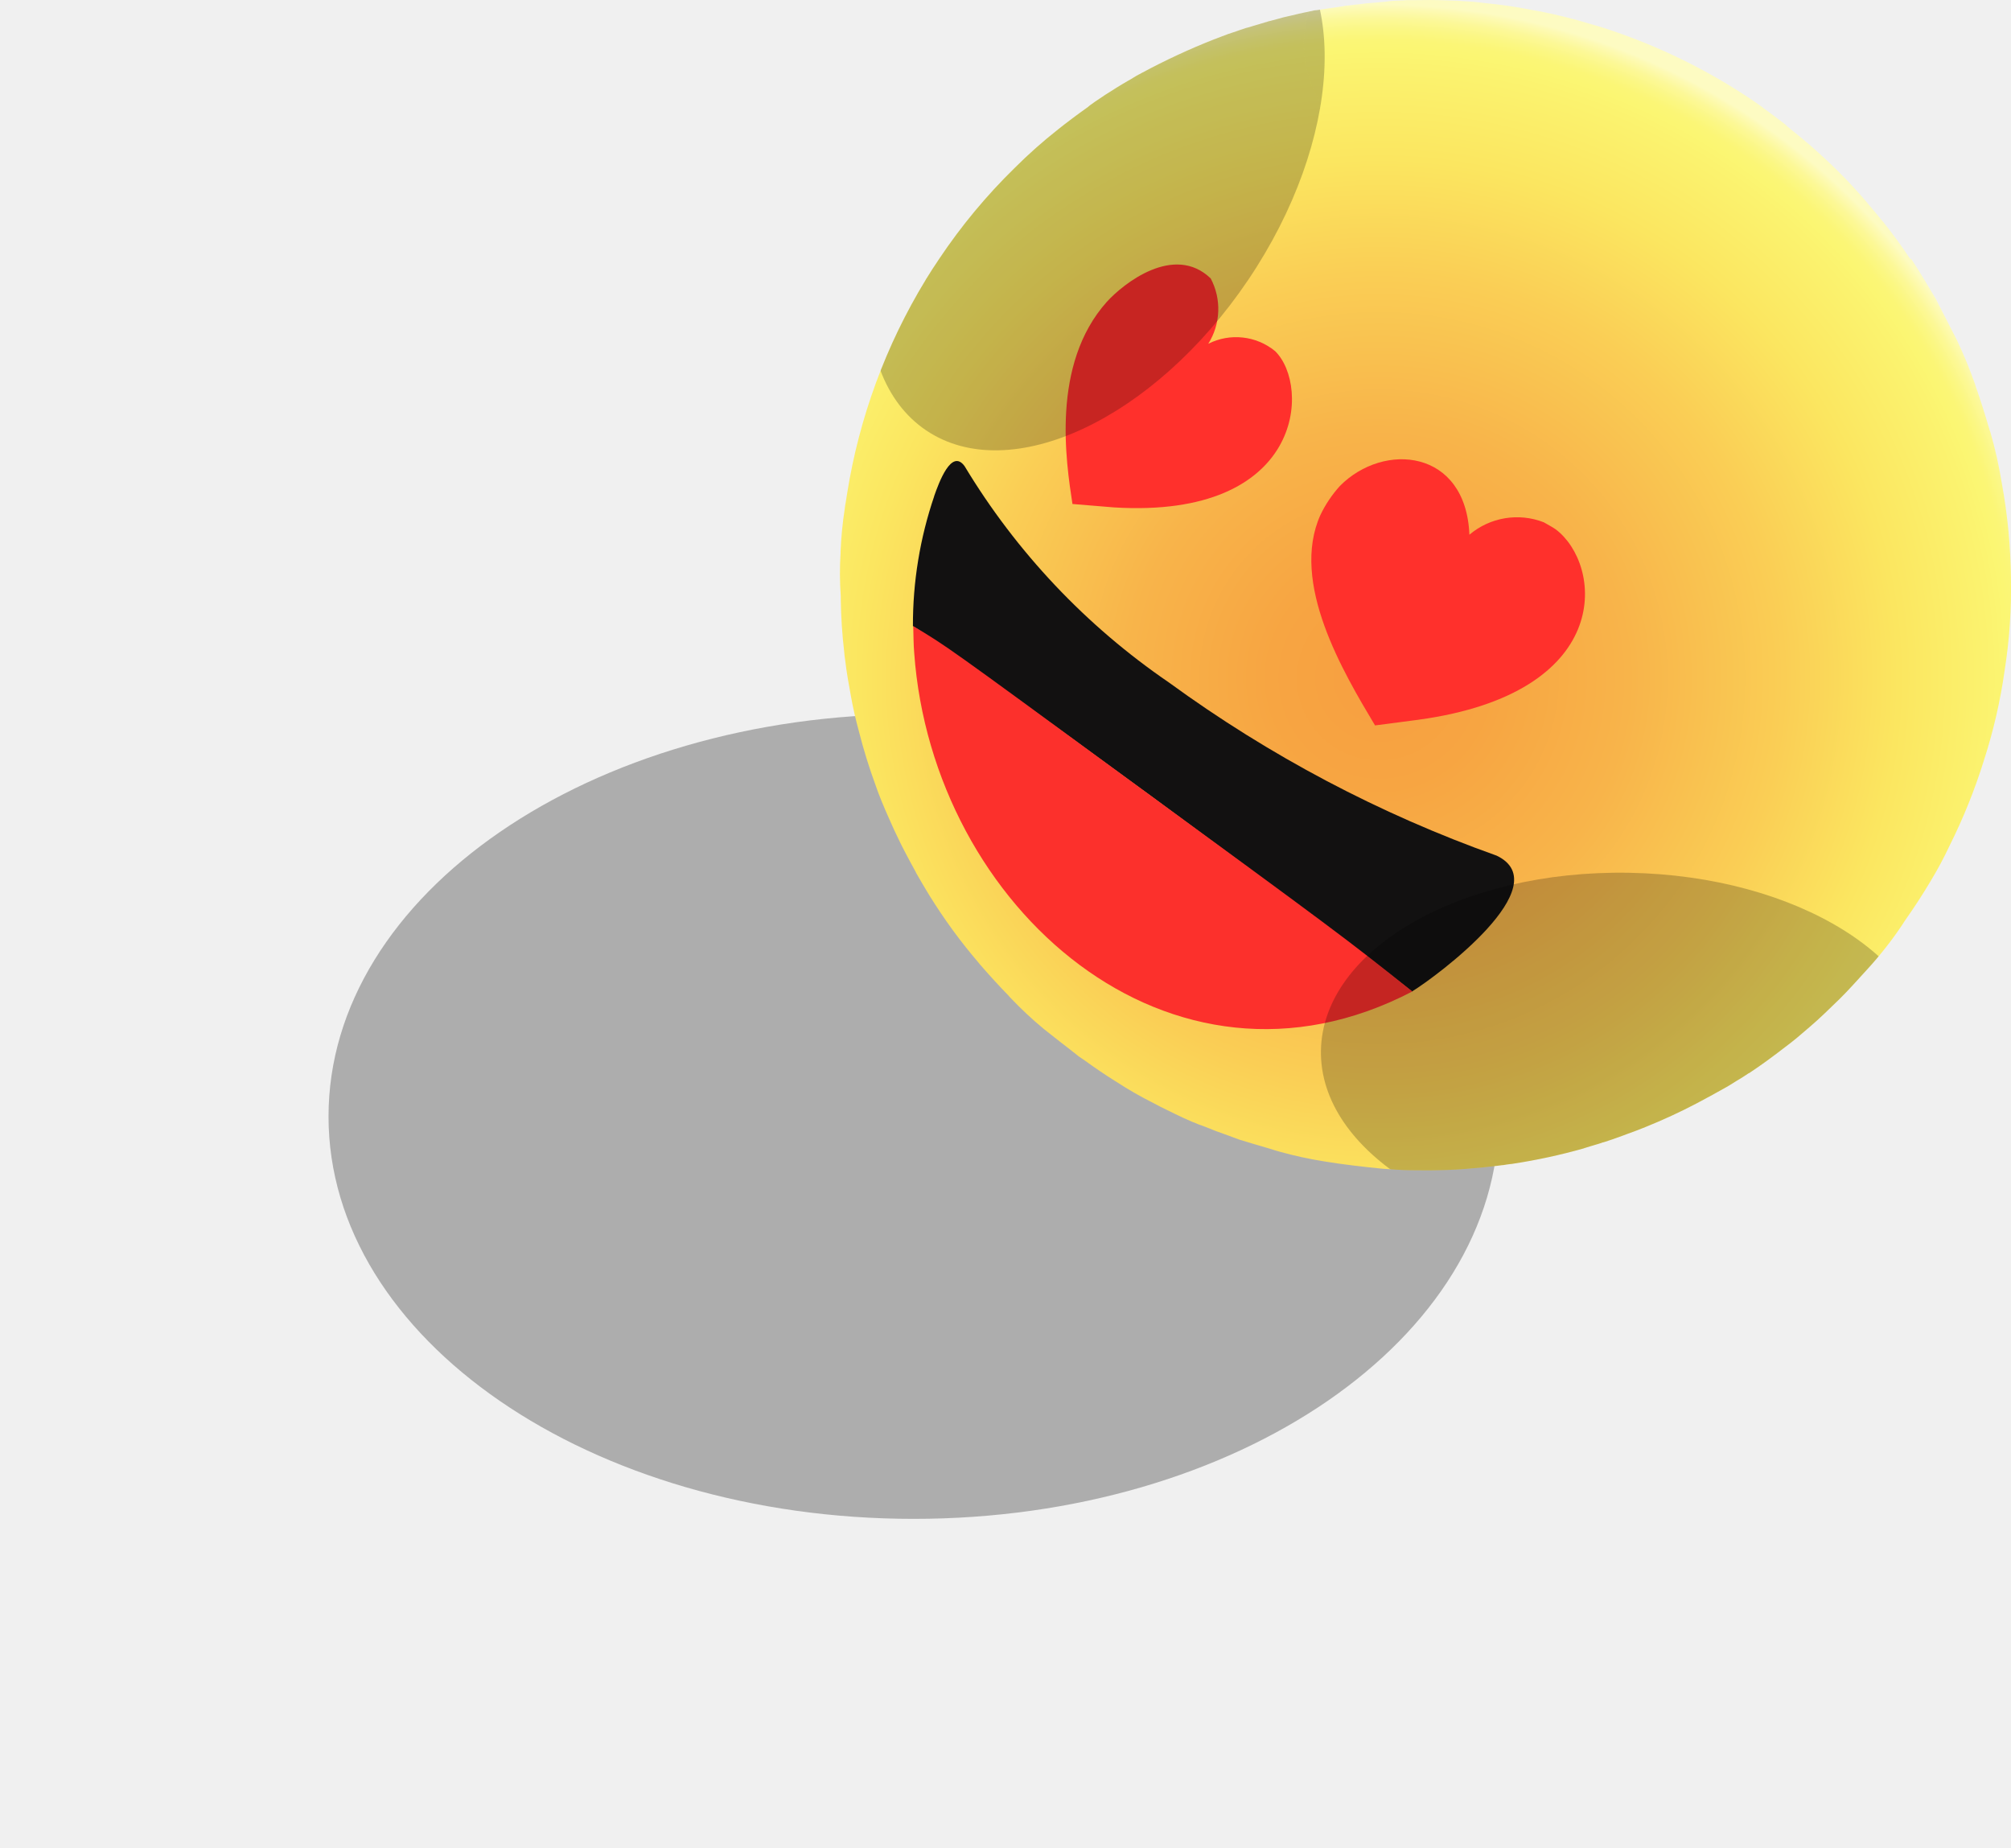
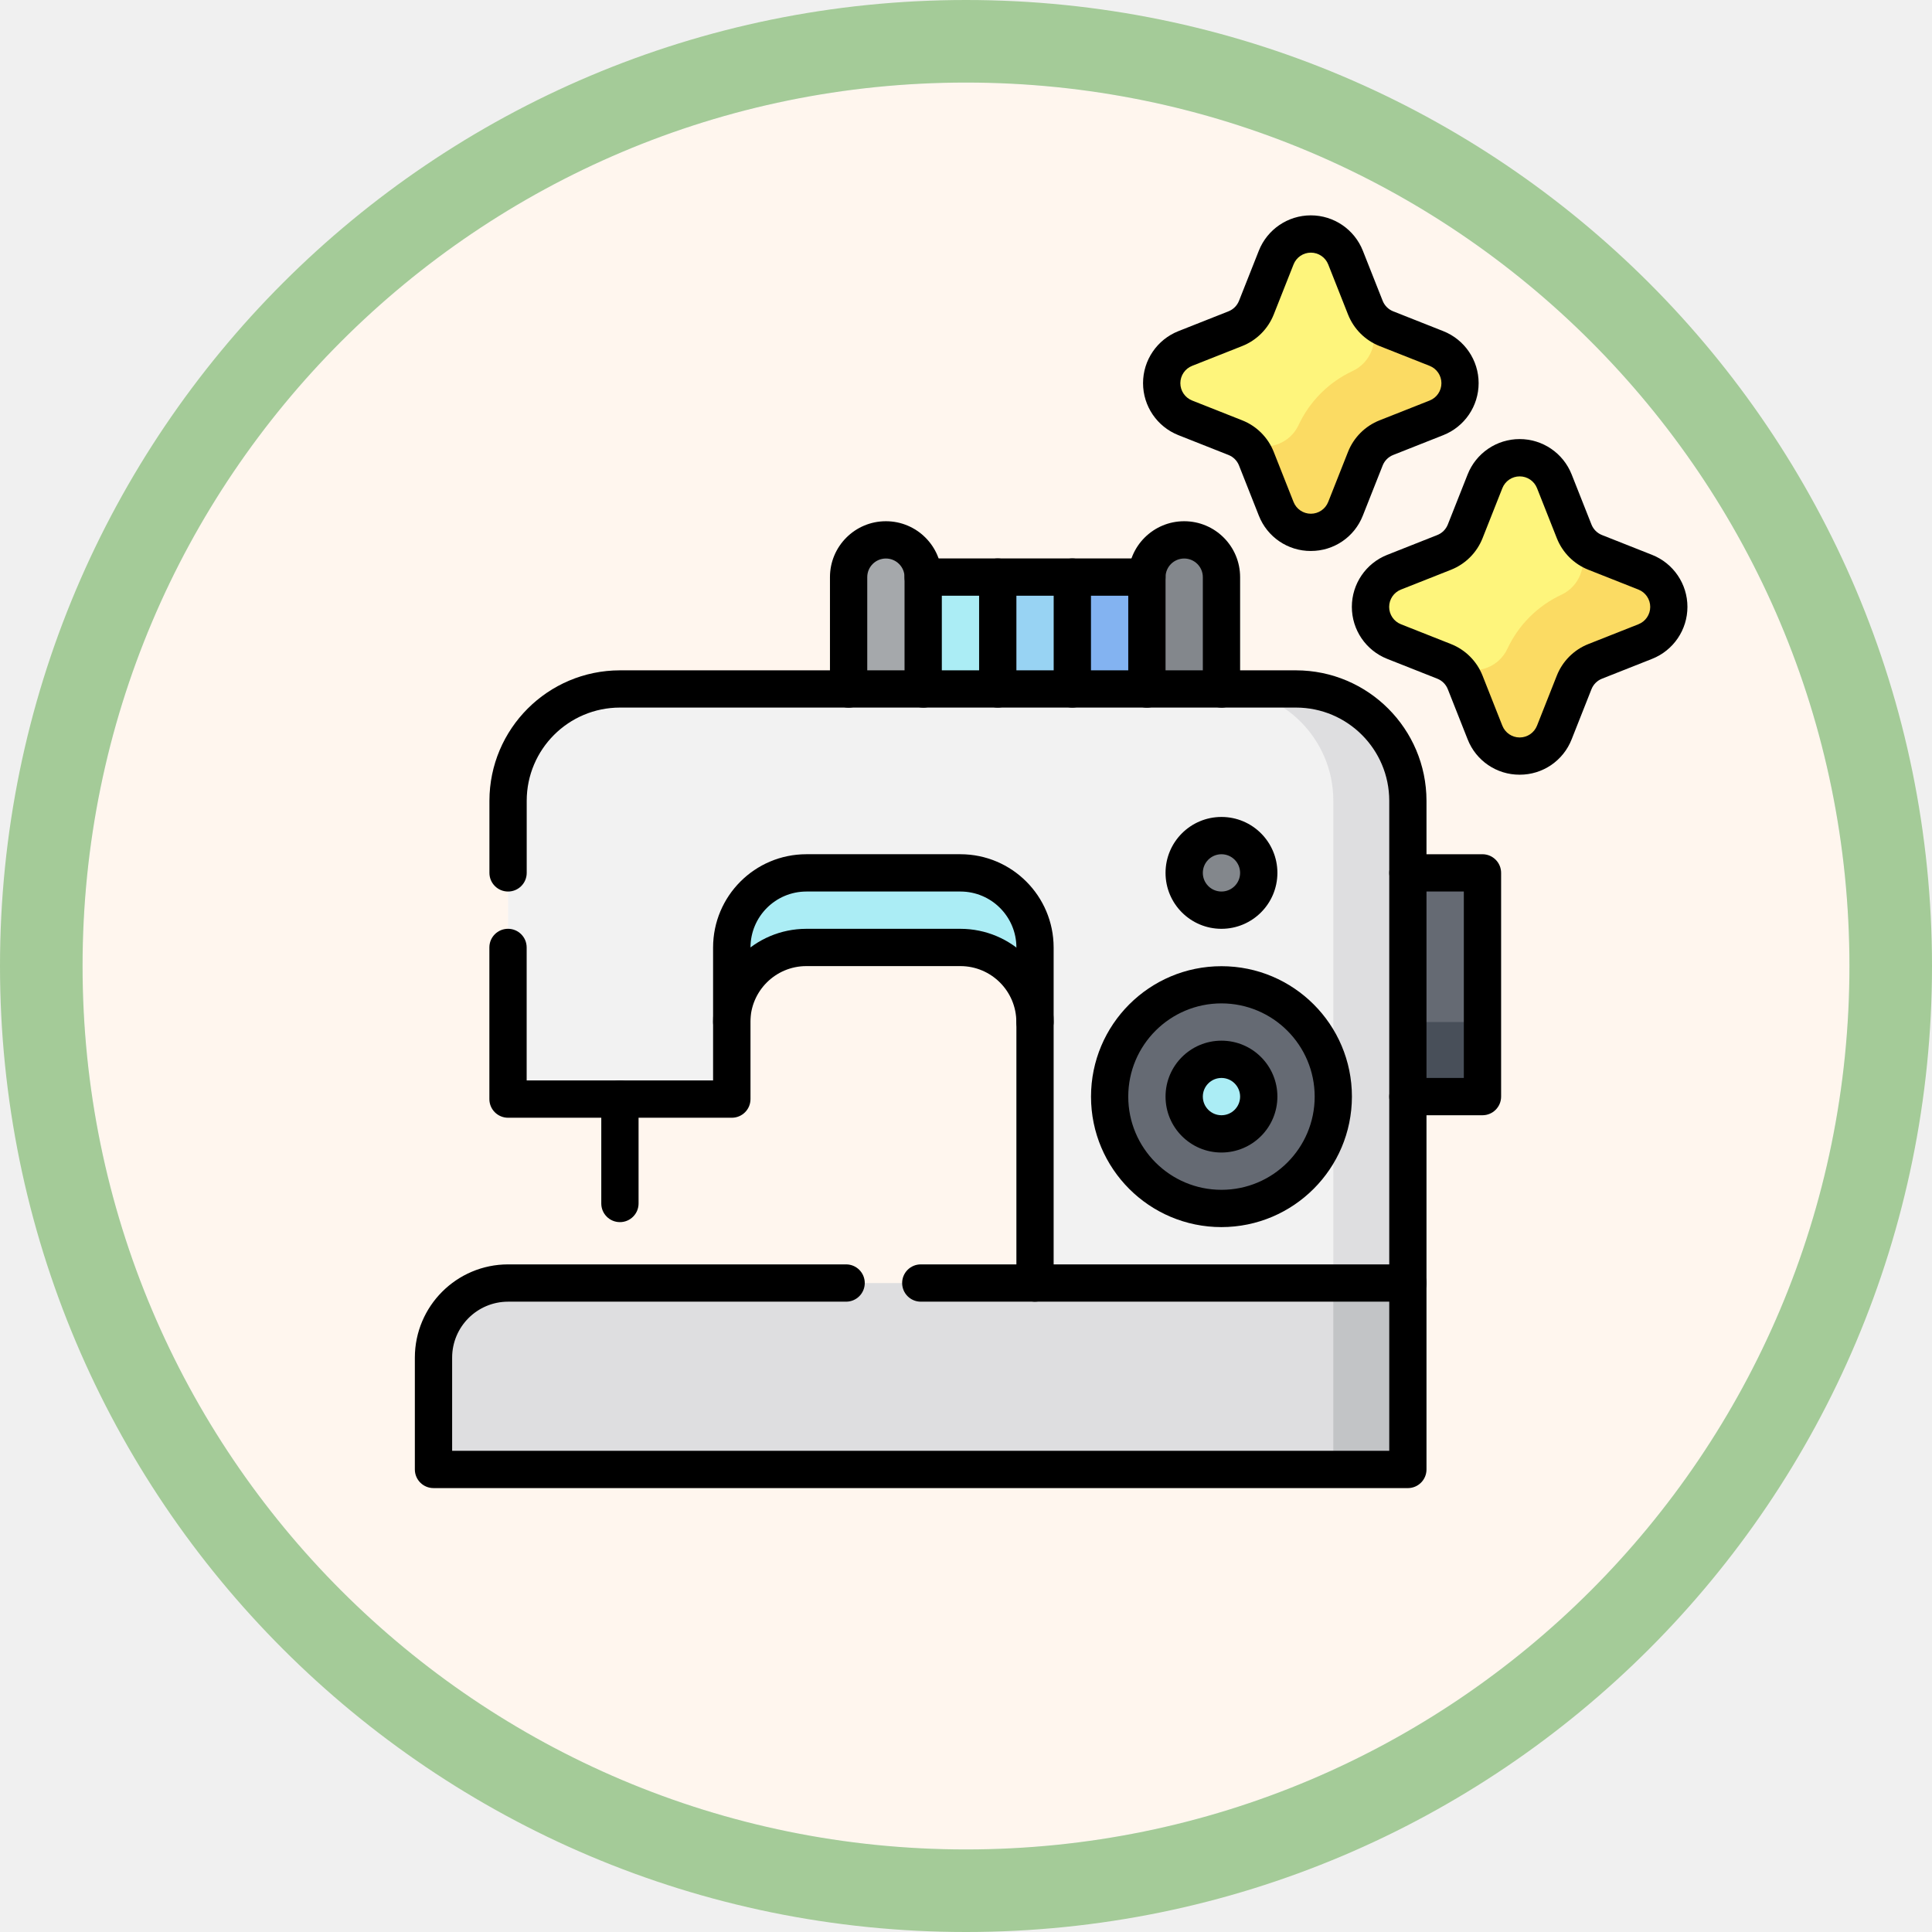
- <svg xmlns="http://www.w3.org/2000/svg" xmlns:xlink="http://www.w3.org/1999/xlink" width="82.478" height="75.758" viewBox="0 0 82.478 75.758">
+ <svg xmlns="http://www.w3.org/2000/svg" width="117" height="117" viewBox="0 0 117 117">
  <defs>
-     <radialGradient id="radial-gradient" cx="0.471" cy="0.58" r="0.575" gradientTransform="matrix(-0.999, -0.004, -0.004, 1, 0.933, 0.001)" gradientUnits="objectBoundingBox">
-       <stop offset="0" stop-color="#f79f40" />
-       <stop offset="0.163" stop-color="#f7a542" />
-       <stop offset="0.371" stop-color="#f8b44a" />
-       <stop offset="0.601" stop-color="#face55" />
-       <stop offset="0.771" stop-color="#fbe660" />
-       <stop offset="0.91" stop-color="#fbf36f" />
-       <stop offset="0.932" stop-color="#fbf672" />
-       <stop offset="0.947" stop-color="#fbf676" />
-       <stop offset="0.962" stop-color="#fbf783" />
-       <stop offset="0.978" stop-color="#fcf897" />
-       <stop offset="0.994" stop-color="#fdfab4" />
-       <stop offset="1" stop-color="#fdfbc2" />
-     </radialGradient>
    <clipPath id="clip-path">
-       <path id="Trazado_116496" data-name="Trazado 116496" d="M52.65,29.84v-.06c0-.11-.03-.77-.15-1.75-.01-.09-.02-.17-.03-.26-.02-.12-.04-.25-.06-.38a23.894,23.894,0,0,0-3.15-8.77c0-.01-.01-.01-.01-.02-.17-.29-.35-.57-.54-.85h0a23.353,23.353,0,0,0-3.06-3.74,20.449,20.449,0,0,0-1.77-1.6c-.39-.32-.78-.62-1.19-.91a.265.265,0,0,1-.06-.05l-.05-.04-.21-.15c-.26-.18-.55-.37-.86-.57h0c-.01-.01-.02-.01-.03-.02-.15-.09-.3-.19-.47-.28-.07-.04-.15-.09-.22-.13s-.12-.07-.19-.11a1.092,1.092,0,0,0-.15-.08,25.413,25.413,0,0,0-2.93-1.4c-.26-.11-.47-.18-.58-.23l-.18-.07-.18-.07c-.01,0-.02-.01-.03-.01l-.04-.01-.3-.1-.04-.01c-.01,0-.03-.01-.04-.01l-.2-.07a2.759,2.759,0,0,0-.27-.08l-.23-.07c-.04-.01-.09-.03-.13-.04-.01,0-.03-.01-.04-.01s-.03-.01-.05-.01a.636.636,0,0,1-.07-.02l-.26-.07-.22-.06c-.07-.02-.14-.03-.21-.05h-.01l-.13-.03-.25-.06-.18-.04a2.049,2.049,0,0,0-.24-.05c-.01,0-.03-.01-.04-.01-.06-.01-.12-.03-.18-.04l-.11-.02-.13-.03h-.02l-.04-.01c-.02,0-.05-.01-.07-.01a1.766,1.766,0,0,1-.2-.04.6.6,0,0,0-.12-.02h0a2.068,2.068,0,0,1-.22-.04l-.19-.03c-.03-.01-.07-.01-.11-.02a.985.985,0,0,0-.17-.02,1,1,0,0,0-.16-.02l-.27-.03-.25-.03c-.03,0-.05-.01-.08-.01h-.02a1.641,1.641,0,0,0-.23-.02l-.34-.03c-.08-.01-.16-.01-.23-.02-.09-.01-.17-.01-.26-.02s-.18-.01-.27-.02A.97.97,0,0,1,29.76,7h-.37c-.48-.01-.96-.01-1.45,0-.11,0-.21,0-.31.01s-.22.01-.32.02c-.07,0-.13.01-.19.01-.16.01-.31.02-.46.04-.05,0-.11.01-.16.01-.22.02-.43.04-.64.07-.1.01-.2.02-.3.04h-.01c-.02,0-.04.01-.06.01q-.24.03-.45.06c-.11.02-.23.04-.34.05-.26.04-.47.08-.61.11-.7.14-1.38.3-2.06.5-.41.11-.77.22-1.21.38a24.021,24.021,0,0,0-5.31,2.61h0c-.17.11-.33.22-.49.33a.265.265,0,0,0-.06.05c-.28.2-.56.4-.84.61a.423.423,0,0,1-.07.05l-.02.02-.02.02c-.01.01-.02.02-.03.02s-.02.01-.03.02c-.08.06-.15.12-.23.18-.15.12-.3.24-.44.36-.08.07-.16.13-.24.2-.16.14-.32.27-.46.4l-.02.02-.02.02c-.03.03-.07.06-.1.09-.75.69-1.21,1.19-1.24,1.22-.23.25-.46.51-.69.77-.16.19-.33.38-.5.59-.01.01-.02.03-.04.04l-.03.03c-.34.42-.69.89-1.08,1.46l-.01.01-.01.01c-.01.01-.01.02-.02.02-.18.26-.36.55-.54.86-.16.26-.32.52-.46.75l-.46.88c-.15.29-.29.56-.42.82a16.758,16.758,0,0,0-.76,1.82h0v.01c-.22.6-.42,1.23-.6,1.84l-.01.02a.037.037,0,0,1-.01.03,17.968,17.968,0,0,0-.5,2.13,23.506,23.506,0,0,0-.17,7.66,22.794,22.794,0,0,0,.82,3.68,23.944,23.944,0,0,0,1.38,3.51,15.311,15.311,0,0,0,.75,1.42c.32.56.68,1.11,1.06,1.66.04.07.09.13.13.2a16,16,0,0,0,1.39,1.8c.34.37.78.88,1.14,1.24s.83.82,1.22,1.15h0c.42.37.6.53.99.83q.72.585,1.47,1.08h.01c.16.11.32.22.49.32.19.12.38.24.55.34.09.05.22.13.36.21a.573.573,0,0,1,.07.04c.15.09.33.18.52.29.04.02.09.05.13.07a22.789,22.789,0,0,0,2.12,1c.18.07.42.17.7.28l.24.09.42.15.3.1.11.03c.01,0,.01,0,.02.01l.16.05a2.759,2.759,0,0,0,.27.08l.26.08c.01,0,.02,0,.02.01a22.1,22.1,0,0,0,2.96.66l.09.01c.08.01.17.03.27.04h.03l.23.03.53.06c.24.03.56.05.79.07s.49.03.74.04h.02c.13.01.25.01.37.01.33.01.77,0,1.1.01s.79-.03,1.13-.05c.72-.06,1.68-.17,2.39-.28a18.747,18.747,0,0,0,1.84-.38c.14-.04.28-.08.43-.12.43-.12.87-.25,1.24-.36l.43-.16c.35-.12.69-.25,1.03-.38l.17-.06c.4-.15.89-.38,1.32-.59.19-.09.37-.18.55-.28a15.71,15.71,0,0,0,1.56-.88c.02-.01.03-.02.05-.03.41-.26.82-.52,1.22-.81.09-.06.18-.12.26-.17l.44-.34c.12-.09.23-.18.35-.27l.66-.52a14.289,14.289,0,0,0,1.37-1.26l.03-.03.07-.07c.35-.35.74-.77,1.2-1.29a.138.138,0,0,0,.03-.04h0a20.958,20.958,0,0,0,2.02-2.71c.01-.01.01-.02.02-.03.19-.3.38-.61.57-.95v-.01h0c.08-.14.16-.29.24-.44.11-.2.22-.41.31-.59l.09-.18c.16-.32.31-.65.47-.99.21-.47.41-.94.56-1.36h0c.26-.7.5-1.44.71-2.23.13-.48.25-.96.33-1.41.1-.48.18-.98.25-1.5.02-.12.03-.23.05-.34.08-.69.14-1.41.16-2.14v-.13C52.68,31.04,52.68,30.45,52.65,29.84Z" transform="translate(-4.654 -6.992)" />
-     </clipPath>
-     <linearGradient id="linear-gradient" x1="-0.166" y1="-323.933" x2="-1.166" y2="-323.933" gradientUnits="objectBoundingBox">
-       <stop offset="0" stop-color="#19b79c" />
-       <stop offset="0.405" stop-color="#1dbb9e" />
-       <stop offset="0.825" stop-color="#2ac8a3" />
-       <stop offset="0.997" stop-color="#31cfa6" />
-     </linearGradient>
-     <linearGradient id="linear-gradient-2" x1="-2.106" y1="-363.238" x2="-3.08" y2="-363.238" xlink:href="#linear-gradient" />
-     <clipPath id="clip-path-2">
-       <path id="Trazado_116504" data-name="Trazado 116504" d="M4.652,29.65v-.06a15.757,15.757,0,0,1,.17-1.74,2.335,2.335,0,0,1,.04-.26c.02-.12.04-.25.06-.38a24.088,24.088,0,0,1,3.22-8.75c0-.01.01-.01.01-.02.18-.29.36-.57.55-.85h0a23.39,23.39,0,0,1,3.09-3.72,20.134,20.134,0,0,1,1.78-1.58q.585-.465,1.2-.9a.265.265,0,0,0,.06-.05l.05-.04.21-.15c.26-.18.55-.37.86-.56h0c.01-.01.02-.01.03-.02.15-.09.31-.19.47-.28a2.53,2.53,0,0,0,.22-.13c.06-.04.12-.07.19-.11.05-.03.1-.05.15-.08a27.308,27.308,0,0,1,2.95-1.37c.26-.1.47-.18.58-.22l.18-.06.18-.06c.01,0,.02-.01.03-.01l.05-.02.3-.1.04-.01c.01,0,.03-.01.04-.01l.2-.06c.08-.02.19-.06.27-.08l.23-.07a.647.647,0,0,0,.13-.04c.01,0,.03-.01.04-.01s.03-.01.05-.01a.637.637,0,0,0,.07-.02l.26-.07.22-.06c.07-.02.14-.03.21-.05h.01l.13-.03c.08-.02.18-.04.25-.06l.18-.04c.08-.02.16-.03.24-.05.01,0,.03-.01.04-.01a1.163,1.163,0,0,0,.18-.04l.11-.01.13-.02h.02l.04-.01c.02,0,.05-.01.07-.01l.2-.03c.04-.01.09-.01.13-.02h0l.22-.03.19-.03a.516.516,0,0,0,.11-.02.985.985,0,0,1,.17-.02c.06-.01.11-.01.16-.02l.27-.03.25-.03c.03,0,.05-.01.08-.01h.02c.07-.01.15-.01.23-.02l.34-.03c.08-.01.16-.01.23-.02a1.569,1.569,0,0,1,.24-.03,2.437,2.437,0,0,1,.27-.01.86.86,0,0,1,.16-.01l.15-.01h.24c.49-.01.97-.01,1.45.01.11,0,.21.01.31.01s.22.01.32.02c.07,0,.13.01.19.01.16.01.31.02.46.04.05.01.11.01.16.02.22.02.43.05.64.07.1.01.2.03.3.04h.01c.02,0,.04.01.06.01.16.02.31.05.45.07l.34.06c.26.05.47.09.6.11.69.14,1.38.31,2.06.52.41.11.76.23,1.21.39a24.178,24.178,0,0,1,5.28,2.65h0c.16.11.33.22.49.34a.265.265,0,0,1,.06.05c.28.2.56.41.83.62a.424.424,0,0,0,.07.05l.02.02.02.02.03.03c.01.01.02.01.02.02.08.06.15.12.22.18.15.12.3.24.44.36.08.07.16.14.24.2.16.14.31.28.46.41l.02.02.02.02c.03.03.07.06.1.09.75.69,1.2,1.2,1.23,1.23.23.25.46.51.68.78.16.19.32.38.49.59.01.01.02.03.04.04l.02.03c.33.42.69.89,1.07,1.47l.04.01.01.01c.01.01.01.02.02.02.17.26.36.56.54.86.16.26.31.53.45.75l.45.88c.15.29.29.56.42.82a18.431,18.431,0,0,1,.75,1.83h0v.01c.21.6.41,1.23.59,1.85l.01.02a.037.037,0,0,0,.01.03,17.59,17.59,0,0,1,.48,2.14,22.71,22.71,0,0,1,.37,3.87,21.465,21.465,0,0,1-.26,3.8,21.96,21.96,0,0,1-.85,3.68,23.286,23.286,0,0,1-1.41,3.5,15.244,15.244,0,0,1-.76,1.42c-.33.56-.69,1.11-1.07,1.65-.04.07-.09.13-.13.2a15.2,15.2,0,0,1-1.41,1.79c-.34.37-.79.88-1.15,1.23s-.84.82-1.22,1.14h0c-.43.37-.6.52-1,.82-.49.38-.98.74-1.48,1.07H41.9c-.16.11-.32.21-.49.31-.19.12-.38.24-.55.33-.09.05-.22.12-.36.2a.574.574,0,0,0-.07.04c-.15.08-.33.18-.52.28-.04.02-.09.05-.13.07a23.108,23.108,0,0,1-2.12.98c-.18.07-.42.17-.71.27l-.24.09-.42.15-.3.1-.11.03c-.01,0-.01,0-.02.01l-.16.05c-.08.02-.19.06-.27.08l-.26.08c-.01,0-.02,0-.02.01a23.962,23.962,0,0,1-2.96.64l-.09.01c-.08.01-.17.02-.27.04H31.8l-.23.03-.53.06c-.24.02-.56.05-.79.07s-.49.03-.74.04h-.02c-.13,0-.25.01-.37.01-.33.01-.77,0-1.1,0s-.79-.04-1.13-.06c-.72-.07-1.68-.18-2.39-.3a16.281,16.281,0,0,1-1.84-.4c-.14-.04-.28-.08-.43-.13-.43-.12-.87-.26-1.24-.37l-.43-.16c-.35-.12-.69-.25-1.03-.39l-.17-.06c-.4-.15-.88-.38-1.32-.6-.19-.09-.37-.18-.55-.28a15.612,15.612,0,0,1-1.55-.89.219.219,0,0,0-.05-.03c-.41-.26-.81-.53-1.21-.82-.09-.06-.17-.12-.25-.17L14,49.97c-.12-.09-.23-.18-.35-.27l-.66-.52a15.233,15.233,0,0,1-1.36-1.27l-.03-.03-.06-.07c-.34-.35-.74-.78-1.19-1.3a.138.138,0,0,1-.03-.04h0a21.889,21.889,0,0,1-2-2.73c-.01-.01-.01-.02-.02-.03-.18-.3-.37-.61-.56-.95v-.01h0c-.08-.14-.16-.29-.24-.44-.11-.21-.22-.41-.31-.59l-.09-.18c-.16-.32-.31-.65-.46-.99-.21-.47-.41-.95-.55-1.36h0a22.441,22.441,0,0,1-.69-2.23c-.13-.48-.24-.96-.32-1.41-.09-.49-.18-.98-.24-1.5-.02-.12-.03-.23-.04-.34a21.166,21.166,0,0,1-.14-2.14v-.13A13.347,13.347,0,0,1,4.652,29.65Z" transform="translate(-4.627 -6.983)" fill="url(#radial-gradient)" />
+       <rect id="Rectángulo_455015" data-name="Rectángulo 455015" width="77.067" height="77.073" fill="none" />
    </clipPath>
  </defs>
-   <g id="Grupo_157926" data-name="Grupo 157926" transform="translate(13.474)">
-     <ellipse id="Elipse_4737" data-name="Elipse 4737" cx="24" cy="16.5" rx="24" ry="16.5" transform="translate(0 29.284)" fill="#0b0b0b" opacity="0.292" style="mix-blend-mode: multiply;isolation: isolate" />
-     <path id="Trazado_116493" data-name="Trazado 116493" d="M4.652,29.65v-.06a15.757,15.757,0,0,1,.17-1.74,2.335,2.335,0,0,1,.04-.26c.02-.12.04-.25.06-.38a24.088,24.088,0,0,1,3.22-8.75c0-.01.01-.01.01-.02.18-.29.36-.57.55-.85h0a23.39,23.39,0,0,1,3.09-3.72,20.134,20.134,0,0,1,1.78-1.58q.585-.465,1.2-.9a.265.265,0,0,0,.06-.05l.05-.04.21-.15c.26-.18.55-.37.86-.56h0c.01-.01.02-.01.03-.02.15-.09.31-.19.47-.28a2.53,2.53,0,0,0,.22-.13c.06-.04.12-.07.19-.11.05-.03.1-.05.15-.08a27.308,27.308,0,0,1,2.95-1.37c.26-.1.47-.18.58-.22l.18-.06.18-.06c.01,0,.02-.01.03-.01l.05-.02.3-.1.04-.01c.01,0,.03-.01.04-.01l.2-.06c.08-.02.19-.06.27-.08l.23-.07a.647.647,0,0,0,.13-.04c.01,0,.03-.01.04-.01s.03-.01.05-.01a.637.637,0,0,0,.07-.02l.26-.07.22-.06c.07-.02.14-.03.21-.05h.01l.13-.03c.08-.02.18-.04.25-.06l.18-.04c.08-.02.16-.03.24-.05.01,0,.03-.01.04-.01a1.163,1.163,0,0,0,.18-.04l.11-.01.13-.02h.02l.04-.01c.02,0,.05-.01.07-.01l.2-.03c.04-.01.09-.01.13-.02h0l.22-.03.19-.03a.516.516,0,0,0,.11-.02.985.985,0,0,1,.17-.02c.06-.01.11-.01.16-.02l.27-.03.25-.03c.03,0,.05-.01.08-.01h.02c.07-.01.15-.01.23-.02l.34-.03c.08-.01.16-.01.23-.02a1.569,1.569,0,0,1,.24-.03,2.437,2.437,0,0,1,.27-.01.86.86,0,0,1,.16-.01l.15-.01h.24c.49-.01.97-.01,1.45.01.11,0,.21.01.31.01s.22.01.32.02c.07,0,.13.01.19.01.16.01.31.02.46.04.05.01.11.01.16.02.22.02.43.05.64.07.1.01.2.03.3.04h.01c.02,0,.04.01.06.01.16.02.31.05.45.07l.34.06c.26.05.47.09.6.11.69.14,1.38.31,2.06.52.41.11.76.23,1.21.39a24.178,24.178,0,0,1,5.28,2.65h0c.16.11.33.22.49.34a.265.265,0,0,1,.06.05c.28.2.56.41.83.62a.424.424,0,0,0,.07.05l.02.02.02.02.03.03c.01.01.02.01.02.02.08.06.15.12.22.18.15.12.3.24.44.36.08.07.16.14.24.2.16.14.31.28.46.41l.02.02.02.02c.03.03.07.06.1.09.75.69,1.2,1.2,1.23,1.23.23.25.46.51.68.78.16.19.32.38.49.59.01.01.02.03.04.04l.02.03c.33.42.69.89,1.07,1.47l.04.01.01.01c.01.01.01.02.02.02.17.26.36.56.54.86.16.26.31.53.45.75l.45.88c.15.29.29.56.42.82a18.431,18.431,0,0,1,.75,1.83h0v.01c.21.6.41,1.23.59,1.85l.01.02a.037.037,0,0,0,.01.03,17.59,17.59,0,0,1,.48,2.14,22.71,22.71,0,0,1,.37,3.87,21.465,21.465,0,0,1-.26,3.8,21.96,21.96,0,0,1-.85,3.68,23.286,23.286,0,0,1-1.41,3.5,15.244,15.244,0,0,1-.76,1.42c-.33.56-.69,1.11-1.07,1.65-.04.07-.09.13-.13.2a15.2,15.2,0,0,1-1.41,1.79c-.34.37-.79.88-1.15,1.23s-.84.82-1.22,1.14h0c-.43.37-.6.52-1,.82-.49.38-.98.74-1.48,1.07H41.9c-.16.11-.32.21-.49.31-.19.12-.38.24-.55.33-.09.05-.22.12-.36.2a.574.574,0,0,0-.07.04c-.15.08-.33.18-.52.28-.04.02-.09.05-.13.07a23.108,23.108,0,0,1-2.12.98c-.18.07-.42.17-.71.27l-.24.09-.42.15-.3.1-.11.03c-.01,0-.01,0-.02.01l-.16.05c-.08.02-.19.06-.27.08l-.26.08c-.01,0-.02,0-.02.01a23.962,23.962,0,0,1-2.96.64l-.09.01c-.08.01-.17.02-.27.04H31.8l-.23.03-.53.06c-.24.02-.56.05-.79.07s-.49.03-.74.04h-.02c-.13,0-.25.01-.37.01-.33.01-.77,0-1.1,0s-.79-.04-1.13-.06c-.72-.07-1.68-.18-2.39-.3a16.281,16.281,0,0,1-1.84-.4c-.14-.04-.28-.08-.43-.13-.43-.12-.87-.26-1.24-.37l-.43-.16c-.35-.12-.69-.25-1.03-.39l-.17-.06c-.4-.15-.88-.38-1.32-.6-.19-.09-.37-.18-.55-.28a15.612,15.612,0,0,1-1.55-.89.219.219,0,0,0-.05-.03c-.41-.26-.81-.53-1.21-.82-.09-.06-.17-.12-.25-.17L14,49.97c-.12-.09-.23-.18-.35-.27l-.66-.52a15.233,15.233,0,0,1-1.36-1.27l-.03-.03-.06-.07c-.34-.35-.74-.78-1.19-1.3a.138.138,0,0,1-.03-.04h0a21.889,21.889,0,0,1-2-2.73c-.01-.01-.01-.02-.02-.03-.18-.3-.37-.61-.56-.95v-.01h0c-.08-.14-.16-.29-.24-.44-.11-.21-.22-.41-.31-.59l-.09-.18c-.16-.32-.31-.65-.46-.99-.21-.47-.41-.95-.55-1.36h0a22.441,22.441,0,0,1-.69-2.23c-.13-.48-.24-.96-.32-1.41-.09-.49-.18-.98-.24-1.5-.02-.12-.03-.23-.04-.34a21.166,21.166,0,0,1-.14-2.14v-.13A13.347,13.347,0,0,1,4.652,29.65Z" transform="translate(16.349 -6.983)" fill="url(#radial-gradient)" />
-     <g id="Grupo_86225" data-name="Grupo 86225" transform="translate(20.955 0.009)" clip-path="url(#clip-path)">
-       <path id="Trazado_116494" data-name="Trazado 116494" d="M50.67,21.64a4.37,4.37,0,0,1,.18-.46C50.8,21.33,50.74,21.48,50.67,21.64Z" transform="translate(-48.844 -6.992)" fill="url(#linear-gradient)" />
-       <path id="Trazado_116495" data-name="Trazado 116495" d="M4.7,34.92c.03-.14.05-.28.08-.41C4.75,34.65,4.73,34.79,4.7,34.92Z" transform="translate(43.196 -6.992)" fill="url(#linear-gradient-2)" />
+   <g id="Grupo_1178369" data-name="Grupo 1178369" transform="translate(-884.833 -180)">
+     <g id="Elipse_13626" data-name="Elipse 13626" transform="translate(889.833 185)" fill="#fff6ee" stroke="#a4cb98" stroke-linecap="round" stroke-width="5">
+       <circle cx="53.5" cy="53.5" r="53.5" stroke="none" />
+       <circle cx="53.5" cy="53.5" r="56" fill="none" />
    </g>
-     <path id="Trazado_116497" data-name="Trazado 116497" d="M25.873,27.33A16.375,16.375,0,0,0,25,32.66c2.26,1.39,16.97,12.2,20.47,14.98,1.03-.63,6.02-4.35,3.47-5.57a52.925,52.925,0,0,1-13.44-7.1,28.664,28.664,0,0,1-8.38-8.87c-.54-.75-1.06.69-1.25,1.23" transform="translate(-1.032 -6.983)" fill="#121111" />
-     <path id="Trazado_116499" data-name="Trazado 116499" d="M29.22,33.76c.75,10.43,10.52,19.05,20.43,13.88-2.65-2.12-3.33-2.62-11.66-8.71-7.45-5.46-7.45-5.46-8.81-6.27.01.33.01.77.04,1.1" transform="translate(-5.199 -6.983)" fill="#fc302c" />
-     <g id="Grupo_86231" data-name="Grupo 86231" transform="translate(40.307 18.833)">
-       <path id="Trazado_116501" data-name="Trazado 116501" d="M22.473,28.1c-1.25,2.78.93,6.44,2.24,8.63.65-.09,1.52-.19,2.17-.29,7.67-1.22,7.14-6.32,5.24-7.75-.14-.1-.34-.2-.49-.29a3.024,3.024,0,0,0-3.05.51c-.14-3.51-3.51-3.82-5.31-2a4.969,4.969,0,0,0-.8,1.19" transform="translate(-22.099 -25.816)" fill="#ff302c" />
-     </g>
-     <g id="Grupo_86232" data-name="Grupo 86232" transform="translate(30.232 10.846)">
-       <path id="Trazado_116503" data-name="Trazado 116503" d="M35.806,19.36c-2.3,2.57-1.67,6.58-1.41,8.29.51.04,1.19.1,1.7.14,7.78.48,8.08-4.98,6.61-6.41a2.529,2.529,0,0,0-2.74-.3,2.679,2.679,0,0,0,.1-2.68c-1.5-1.44-3.58.21-4.26.96" transform="translate(-34.117 -17.829)" fill="#ff302c" />
-     </g>
-     <g id="Enmascarar_grupo_59" data-name="Enmascarar grupo 59" transform="translate(20.976 0)" clip-path="url(#clip-path-2)">
-       <g id="Grupo_86233" data-name="Grupo 86233" transform="translate(-2.683 -7.272)" opacity="0.561" style="mix-blend-mode: multiply;isolation: isolate">
-         <g id="Grupo_86230" data-name="Grupo 86230" transform="translate(0)">
-           <ellipse id="Elipse_4734" data-name="Elipse 4734" cx="12.5" cy="7.5" rx="12.5" ry="7.5" transform="translate(21.707 1.557)" fill="#fff" opacity="0.743" />
-           <ellipse id="Elipse_4735" data-name="Elipse 4735" cx="12.5" cy="7.5" rx="12.5" ry="7.5" transform="translate(26.415 8.388) rotate(124)" opacity="0.387" />
-           <ellipse id="Elipse_4736" data-name="Elipse 4736" cx="12.5" cy="7.5" rx="12.5" ry="7.5" transform="matrix(-1, -0.017, 0.017, -1, 47.282, 58.274)" opacity="0.387" />
-         </g>
+     <g id="Grupo_1177624" data-name="Grupo 1177624" transform="translate(909.956 193.045)">
+       <g id="Grupo_1177613" data-name="Grupo 1177613" clip-path="url(#clip-path)">
+         <path id="Trazado_994795" data-name="Trazado 994795" d="M357.291,108.434l-3.033-1.2a2.258,2.258,0,0,1-1.272-1.272l-7.866,7.866a2.258,2.258,0,0,1,1.272,1.272l1.2,3.033a2.258,2.258,0,0,0,4.2,0l1.2-3.033a2.258,2.258,0,0,1,1.272-1.272l3.033-1.2a2.258,2.258,0,0,0,0-4.2" transform="translate(-282.782 -86.825)" fill="#fbdb63" />
+         <path id="Trazado_994796" data-name="Trazado 994796" d="M333.117,86.677l-1.574-3.99a2.258,2.258,0,0,0-4.2,0l-1.2,3.033a2.258,2.258,0,0,1-1.272,1.272l-3.033,1.2a2.258,2.258,0,0,0,0,4.2l3.99,1.574a2.254,2.254,0,0,0,2.87-1.14,6.774,6.774,0,0,1,3.277-3.276,2.254,2.254,0,0,0,1.14-2.871" transform="translate(-262.536 -66.58)" fill="#fef57c" />
+         <path id="Trazado_994797" data-name="Trazado 994797" d="M287.285,33.427l-3.033-1.2a2.258,2.258,0,0,1-1.272-1.272l-7.866,7.866a2.258,2.258,0,0,1,1.272,1.272l1.2,3.033a2.258,2.258,0,0,0,4.2,0l1.2-3.033a2.258,2.258,0,0,1,1.272-1.272l3.033-1.2a2.258,2.258,0,0,0,0-4.2" transform="translate(-225.421 -25.366)" fill="#fbdb63" />
+         <path id="Trazado_994798" data-name="Trazado 994798" d="M263.111,11.669l-1.574-3.99a2.258,2.258,0,0,0-4.2,0l-1.2,3.033a2.258,2.258,0,0,1-1.272,1.272l-3.033,1.2a2.258,2.258,0,0,0,0,4.2l3.99,1.574a2.254,2.254,0,0,0,2.87-1.14,6.774,6.774,0,0,1,3.277-3.276,2.254,2.254,0,0,0,1.14-2.871" transform="translate(-205.175 -5.12)" fill="#fef57c" />
+         <path id="Trazado_994799" data-name="Trazado 994799" d="M320.446,264.713h6.774V260.2l-6.774-2.258Z" transform="translate(-262.566 -211.349)" fill="#484f59" />
+         <rect id="Rectángulo_455013" data-name="Rectángulo 455013" width="6.774" height="9.032" transform="translate(57.88 39.816)" fill="#656a73" />
+         <path id="Trazado_994800" data-name="Trazado 994800" d="M216.968,130.293l-2.258-9.032h-4.516l-2.258,9.032Z" transform="translate(-170.378 -99.358)" fill="#83b3f1" />
+         <path id="Trazado_994801" data-name="Trazado 994801" d="M189.708,130.293v-9.032h-4.516l-2.258,9.032Z" transform="translate(-149.892 -99.358)" fill="#98d3f3" />
+         <rect id="Rectángulo_455014" data-name="Rectángulo 455014" width="6.774" height="9.032" transform="translate(28.526 21.902)" fill="#abedf5" />
+         <path id="Trazado_994802" data-name="Trazado 994802" d="M249.956,120.049v-9.032a2.258,2.258,0,1,0-4.516,0v9.032Z" transform="translate(-201.108 -89.115)" fill="#83878c" />
+         <path id="Trazado_994803" data-name="Trazado 994803" d="M149.947,111.017a2.258,2.258,0,0,0-4.516,0v9.032h4.516Z" transform="translate(-119.163 -89.115)" fill="#a5a8ab" />
+         <path id="Trazado_994804" data-name="Trazado 994804" d="M116.64,207.935H93.759l2.258,11.29a4.516,4.516,0,0,1,4.516-4.516h9.333a4.516,4.516,0,0,1,4.516,4.516Z" transform="translate(-76.824 -170.377)" fill="#abedf5" />
+         <path id="Trazado_994805" data-name="Trazado 994805" d="M274.958,158.764h-4.516v40.494l11.29-4.516v-29.2a6.774,6.774,0,0,0-6.774-6.774" transform="translate(-221.594 -130.087)" fill="#dedee0" />
+         <path id="Trazado_994806" data-name="Trazado 994806" d="M74.457,158.764H38.028a6.774,6.774,0,0,0-6.774,6.774V183.6H44.8v-9.183a4.516,4.516,0,0,1,4.516-4.516h9.333a4.516,4.516,0,0,1,4.516,4.516v24.838H81.231v-33.72a6.774,6.774,0,0,0-6.774-6.774" transform="translate(-25.609 -130.087)" fill="#f2f2f2" />
+         <path id="Trazado_994807" data-name="Trazado 994807" d="M287.459,357.948l-4.516,5.645,4.516,5.645h4.516v-11.29Z" transform="translate(-231.837 -293.294)" fill="#c2c4c6" />
+         <path id="Trazado_994808" data-name="Trazado 994808" d="M10.768,357.948a4.516,4.516,0,0,0-4.516,4.516v6.774H60.745v-11.29Z" transform="translate(-5.123 -293.294)" fill="#dedee0" />
+         <path id="Trazado_994809" data-name="Trazado 994809" d="M239.713,257.939a6.774,6.774,0,1,1-6.774,6.774,6.774,6.774,0,0,1,6.774-6.774" transform="translate(-190.865 -211.349)" fill="#656a73" />
+         <path id="Trazado_994810" data-name="Trazado 994810" d="M260.2,282.941a2.258,2.258,0,1,1-2.258,2.258,2.258,2.258,0,0,1,2.258-2.258" transform="translate(-211.351 -231.835)" fill="#abedf5" />
+         <path id="Trazado_994811" data-name="Trazado 994811" d="M260.2,207.935a2.258,2.258,0,1,1-2.258,2.258,2.258,2.258,0,0,1,2.258-2.258" transform="translate(-211.351 -170.377)" fill="#83878c" />
+         <path id="Trazado_994812" data-name="Trazado 994812" d="M332.341,229.992h-4.516a1.129,1.129,0,1,1,0-2.258h3.387v-11.29h-3.387a1.129,1.129,0,1,1,0-2.258h4.516a1.129,1.129,0,0,1,1.129,1.129v13.548a1.129,1.129,0,0,1-1.129,1.129" transform="translate(-267.687 -175.499)" />
+         <path id="Trazado_994813" data-name="Trazado 994813" d="M178.858,117.268H165.31a1.129,1.129,0,1,1,0-2.258h13.548a1.129,1.129,0,1,1,0,2.258" transform="translate(-134.526 -94.236)" />
+         <path id="Trazado_994814" data-name="Trazado 994814" d="M244.833,113.8a1.129,1.129,0,0,1-1.129-1.129V105.9a1.129,1.129,0,0,0-2.258,0v6.774a1.129,1.129,0,0,1-2.258,0V105.9a3.387,3.387,0,0,1,6.774,0v6.774a1.129,1.129,0,0,1-1.129,1.129" transform="translate(-195.985 -83.993)" />
+         <path id="Trazado_994815" data-name="Trazado 994815" d="M215.315,124.042a1.129,1.129,0,0,1-1.129-1.129v-6.774a1.129,1.129,0,0,1,2.258,0v6.774a1.129,1.129,0,0,1-1.129,1.129" transform="translate(-175.499 -94.236)" />
+         <path id="Trazado_994816" data-name="Trazado 994816" d="M190.313,124.042a1.129,1.129,0,0,1-1.129-1.129v-6.774a1.129,1.129,0,0,1,2.258,0v6.774a1.129,1.129,0,0,1-1.129,1.129" transform="translate(-155.013 -94.236)" />
+         <path id="Trazado_994817" data-name="Trazado 994817" d="M144.825,113.8a1.129,1.129,0,0,1-1.129-1.129V105.9a1.129,1.129,0,0,0-2.258,0v6.774a1.129,1.129,0,0,1-2.258,0V105.9a3.387,3.387,0,0,1,6.774,0v6.774a1.129,1.129,0,0,1-1.129,1.129" transform="translate(-114.041 -83.993)" />
+         <path id="Trazado_994818" data-name="Trazado 994818" d="M63.635,298.606a1.129,1.129,0,0,1-1.129-1.129v-6.323a1.129,1.129,0,0,1,2.258,0v6.323a1.129,1.129,0,0,1-1.129,1.129" transform="translate(-51.216 -237.64)" />
+         <path id="Trazado_994819" data-name="Trazado 994819" d="M119.5,245.962a1.129,1.129,0,0,1-1.129-1.129,3.391,3.391,0,0,0-3.387-3.387h-9.333a3.391,3.391,0,0,0-3.387,3.387,1.129,1.129,0,0,1-2.258,0,5.652,5.652,0,0,1,5.645-5.645h9.333a5.652,5.652,0,0,1,5.645,5.645,1.129,1.129,0,0,1-1.129,1.129" transform="translate(-81.945 -195.985)" />
+         <path id="Trazado_994820" data-name="Trazado 994820" d="M193.982,353.956h-29.5a1.129,1.129,0,1,1,0-2.258h29.5a1.129,1.129,0,1,1,0,2.258" transform="translate(-133.843 -288.173)" />
+         <path id="Trazado_994821" data-name="Trazado 994821" d="M60.138,202.038H1.129A1.129,1.129,0,0,1,0,200.91v-6.774a5.651,5.651,0,0,1,5.645-5.645H26.117a1.129,1.129,0,1,1,0,2.258H5.645a3.391,3.391,0,0,0-3.387,3.387v5.645H59.009V160.416a5.651,5.651,0,0,0-5.645-5.645H12.419a5.651,5.651,0,0,0-5.645,5.645v4.366a1.129,1.129,0,0,1-2.258,0v-4.366a7.912,7.912,0,0,1,7.9-7.9H53.364a7.912,7.912,0,0,1,7.9,7.9V200.91a1.129,1.129,0,0,1-1.129,1.129" transform="translate(0 -124.966)" />
+         <path id="Trazado_994822" data-name="Trazado 994822" d="M58.045,241.282a1.129,1.129,0,0,1-1.129-1.129V219.831a3.391,3.391,0,0,0-3.387-3.387H44.2a3.391,3.391,0,0,0-3.387,3.387v9.183a1.129,1.129,0,0,1-1.129,1.129H26.132A1.129,1.129,0,0,1,25,229.013v-9.183a1.129,1.129,0,0,1,2.258,0v8.054h11.29v-8.054a5.652,5.652,0,0,1,5.645-5.645h9.333a5.652,5.652,0,0,1,5.645,5.645v20.322a1.129,1.129,0,0,1-1.129,1.129" transform="translate(-20.487 -175.499)" />
+         <path id="Trazado_994823" data-name="Trazado 994823" d="M324.321,95.329a3.368,3.368,0,0,1-3.151-2.144l-1.2-3.034a1.134,1.134,0,0,0-.636-.636l-3.033-1.2h0a3.387,3.387,0,0,1,0-6.3l3.033-1.2a1.134,1.134,0,0,0,.636-.636l1.2-3.033a3.387,3.387,0,0,1,6.3,0l1.2,3.033a1.134,1.134,0,0,0,.636.636l3.033,1.2a3.387,3.387,0,0,1,0,6.3l-3.033,1.2a1.133,1.133,0,0,0-.636.636l-1.2,3.034a3.368,3.368,0,0,1-3.151,2.144m-7.188-9.111,3.033,1.2a3.4,3.4,0,0,1,1.908,1.908l1.2,3.034a1.129,1.129,0,0,0,2.1,0l1.2-3.034a3.4,3.4,0,0,1,1.908-1.908l3.034-1.2a1.129,1.129,0,0,0,0-2.1l-3.033-1.2a3.4,3.4,0,0,1-1.908-1.908l-1.2-3.033a1.129,1.129,0,0,0-2.1,0l-1.2,3.033a3.4,3.4,0,0,1-1.908,1.908l-3.033,1.2a1.129,1.129,0,0,0,0,2.1" transform="translate(-257.415 -61.459)" />
+         <path id="Trazado_994824" data-name="Trazado 994824" d="M254.315,20.322a3.368,3.368,0,0,1-3.151-2.144l-1.2-3.034a1.134,1.134,0,0,0-.636-.636l-3.033-1.2h0a3.387,3.387,0,0,1,0-6.3l3.033-1.2a1.134,1.134,0,0,0,.636-.636l1.2-3.033a3.387,3.387,0,0,1,6.3,0l1.2,3.033a1.134,1.134,0,0,0,.636.636l3.033,1.2a3.387,3.387,0,0,1,0,6.3l-3.033,1.2a1.133,1.133,0,0,0-.636.636l-1.2,3.033a3.368,3.368,0,0,1-3.151,2.144m-7.188-9.111,3.033,1.2a3.4,3.4,0,0,1,1.908,1.908l1.2,3.034a1.129,1.129,0,0,0,2.1,0l1.2-3.033a3.4,3.4,0,0,1,1.908-1.908l3.034-1.2a1.129,1.129,0,0,0,0-2.1l-3.033-1.2a3.4,3.4,0,0,1-1.908-1.908l-1.2-3.034a1.129,1.129,0,0,0-2.1,0l-1.2,3.033a3.4,3.4,0,0,1-1.908,1.908l-3.033,1.2a1.129,1.129,0,0,0,0,2.1Z" transform="translate(-200.054)" />
+         <path id="Trazado_994825" data-name="Trazado 994825" d="M234.59,267.494a7.9,7.9,0,1,1,7.9-7.9,7.912,7.912,0,0,1-7.9,7.9m0-13.548a5.645,5.645,0,1,0,5.645,5.645,5.651,5.651,0,0,0-5.645-5.645" transform="translate(-185.742 -206.227)" />
+         <path id="Trazado_994826" data-name="Trazado 994826" d="M255.076,283.465a3.387,3.387,0,1,1,3.387-3.387,3.391,3.391,0,0,1-3.387,3.387m0-4.516a1.129,1.129,0,1,0,1.129,1.129,1.13,1.13,0,0,0-1.129-1.129" transform="translate(-206.228 -226.714)" />
+         <path id="Trazado_994827" data-name="Trazado 994827" d="M255.076,208.458a3.387,3.387,0,1,1,3.387-3.387,3.391,3.391,0,0,1-3.387,3.387m0-4.516a1.129,1.129,0,1,0,1.129,1.129,1.13,1.13,0,0,0-1.129-1.129" transform="translate(-206.228 -165.255)" />
      </g>
    </g>
  </g>
</svg>
